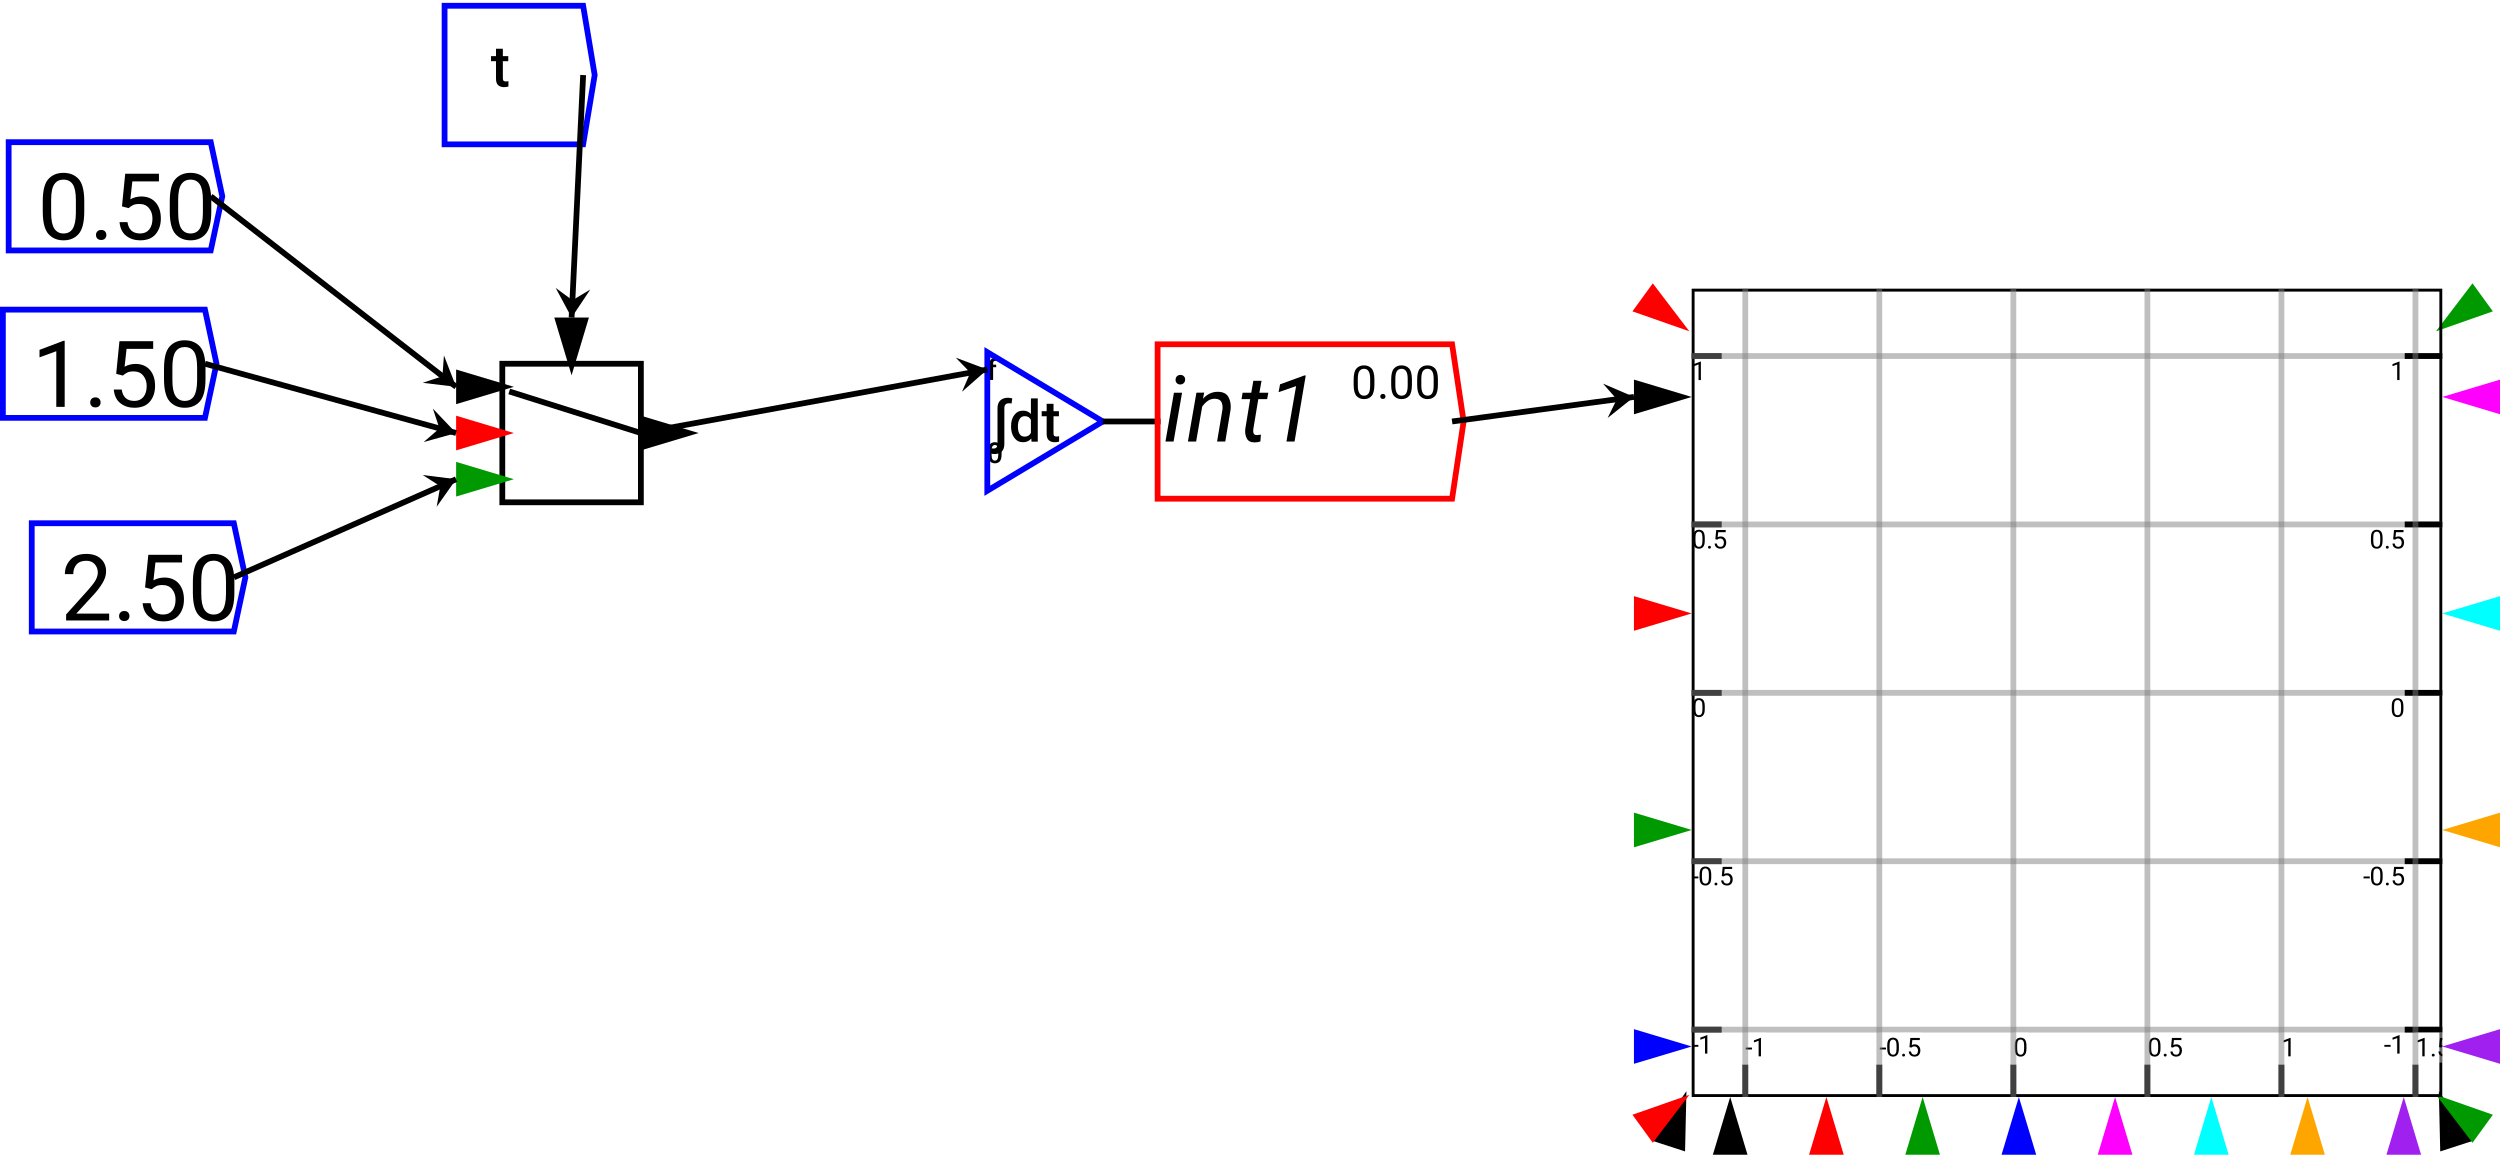
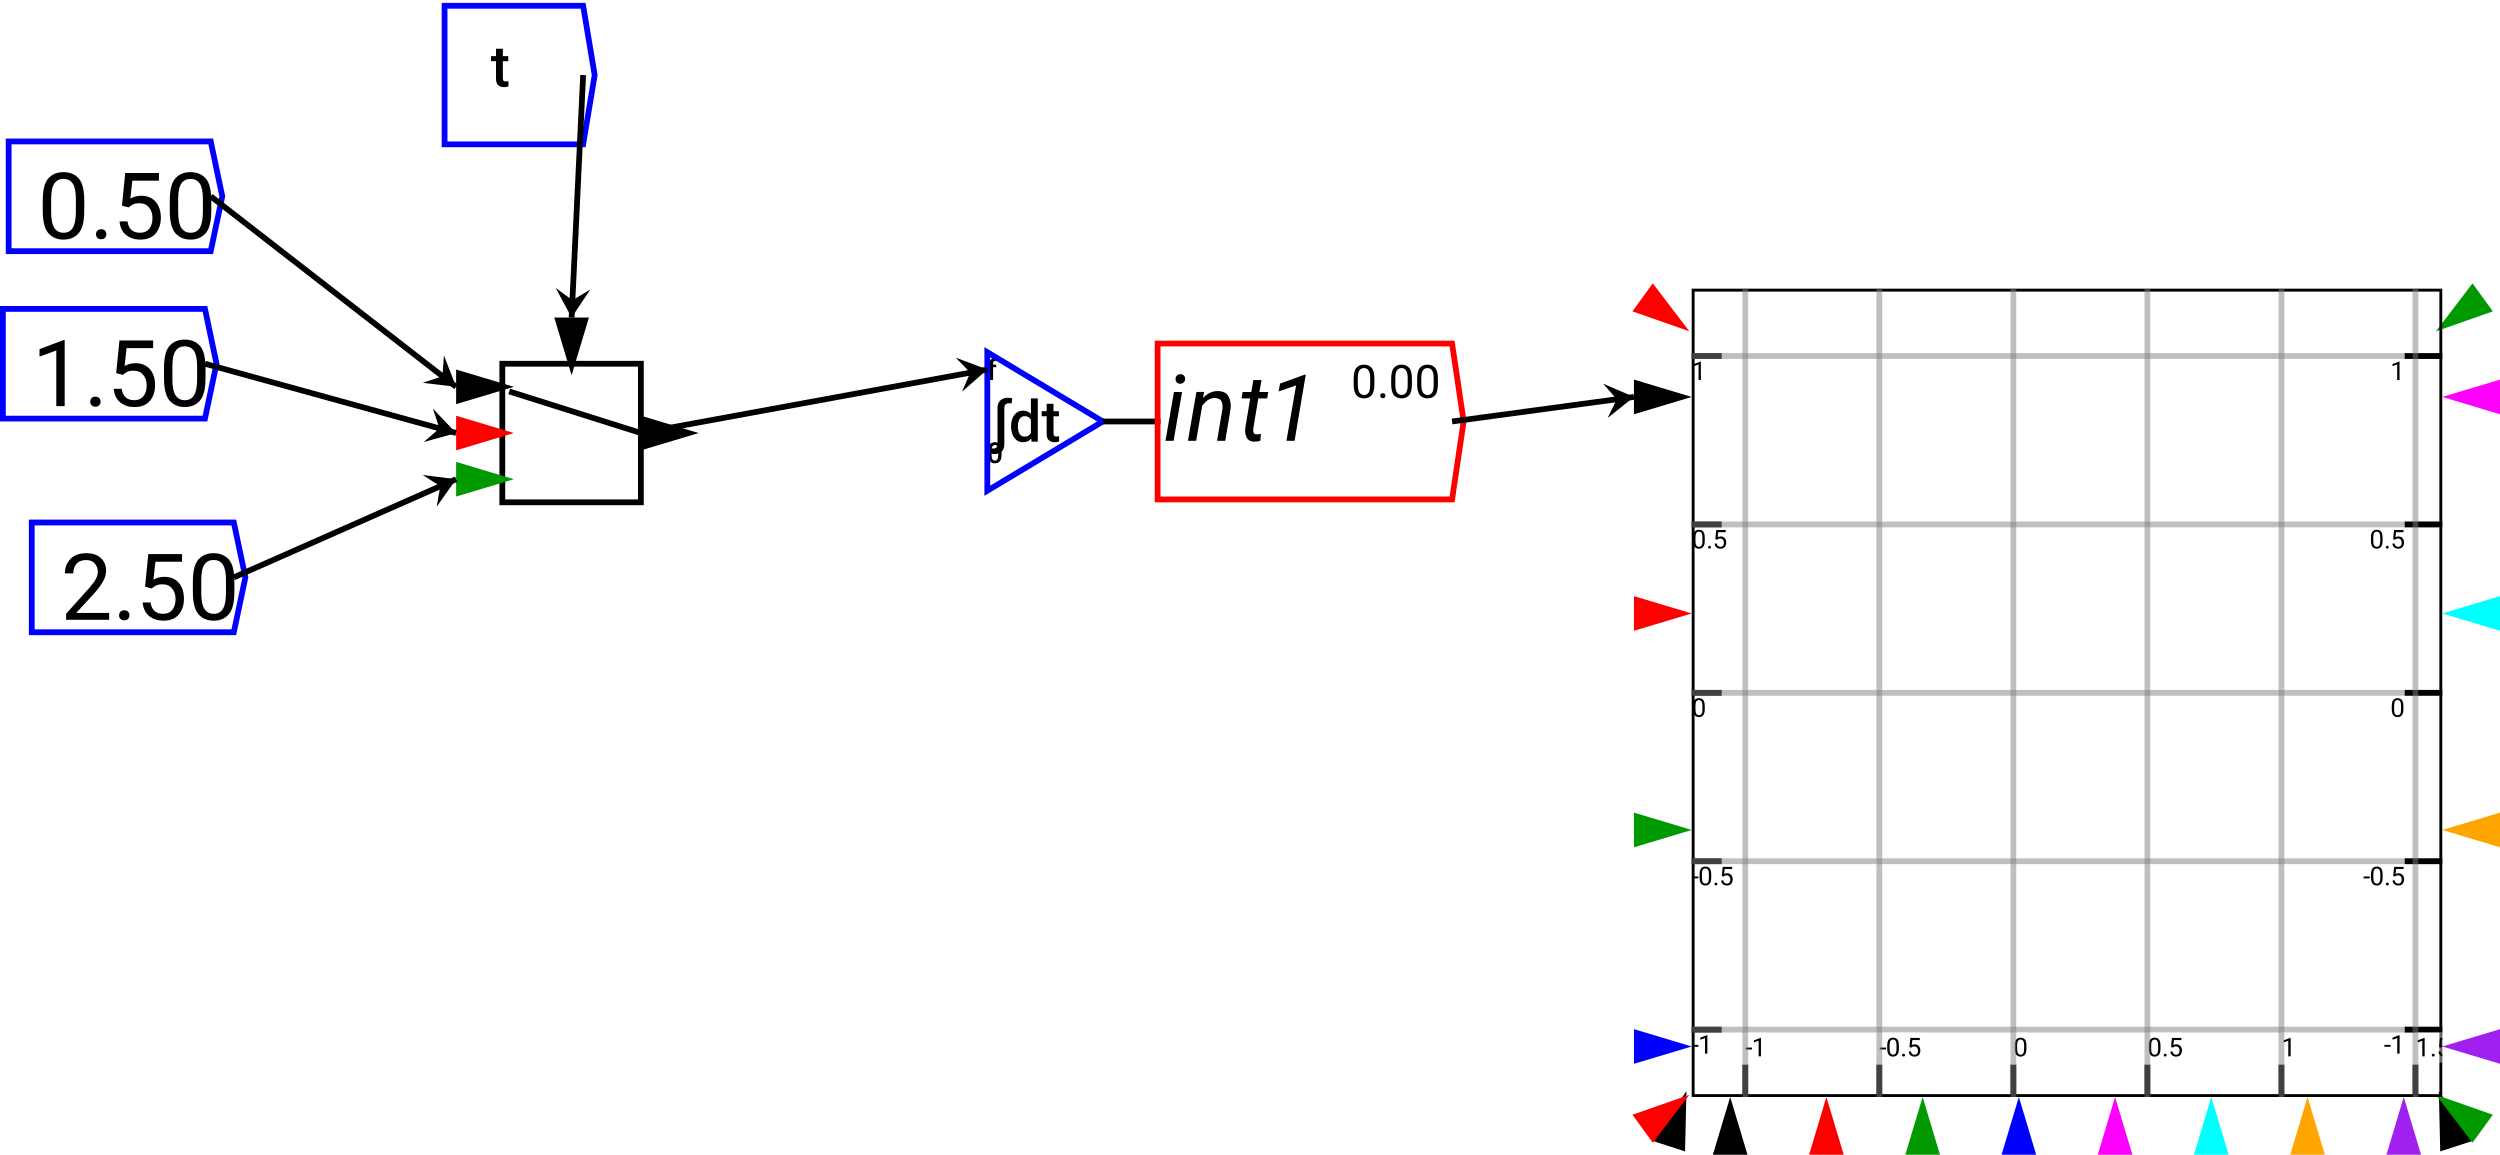
<svg xmlns="http://www.w3.org/2000/svg" xmlns:xlink="http://www.w3.org/1999/xlink" width="433" height="200" viewBox="0 0 433 200">
  <defs>
    <g>
      <g id="glyph-0-0">
        <path d="M 3.062 -0.016 C 2.832 0.055 2.57 0.094 2.281 0.094 C 1.883 0.094 1.555 -0.016 1.297 -0.234 C 1.035 -0.461 0.906 -0.848 0.906 -1.391 L 0.906 -4.406 L 0.047 -4.406 L 0.047 -5.281 L 0.906 -5.281 L 0.906 -6.562 L 2.094 -6.562 L 2.094 -5.281 L 3.031 -5.281 L 3.031 -4.406 L 2.094 -4.406 L 2.094 -1.453 C 2.094 -1.211 2.145 -1.055 2.25 -0.984 C 2.352 -0.922 2.484 -0.891 2.641 -0.891 C 2.785 -0.891 2.926 -0.906 3.062 -0.938 Z M 3.062 -0.016 " />
      </g>
      <g id="glyph-0-1">
        <path d="M 0.234 2.141 C 0.004 2.141 -0.203 2.109 -0.391 2.047 L -0.312 1.125 C -0.176 1.164 -0.039 1.188 0.094 1.188 C 0.539 1.188 0.766 0.922 0.766 0.391 L 0.766 -5.797 C 0.766 -6.379 0.926 -6.828 1.25 -7.141 C 1.57 -7.453 2.016 -7.609 2.578 -7.609 C 2.773 -7.609 3.023 -7.57 3.328 -7.5 L 3.203 -6.609 C 3.066 -6.641 2.914 -6.656 2.75 -6.656 C 2.219 -6.656 1.953 -6.367 1.953 -5.797 L 1.953 0.391 C 1.953 0.984 1.801 1.422 1.5 1.703 C 1.195 1.992 0.773 2.141 0.234 2.141 Z M 0.234 2.141 " />
      </g>
      <g id="glyph-0-2">
        <path d="M 3.938 0 L 3.891 -0.547 C 3.535 -0.117 3.062 0.094 2.469 0.094 C 1.832 0.094 1.328 -0.16 0.953 -0.672 C 0.578 -1.18 0.391 -1.816 0.391 -2.578 L 0.391 -2.688 C 0.391 -3.488 0.578 -4.133 0.953 -4.625 C 1.328 -5.125 1.832 -5.375 2.469 -5.375 C 3.031 -5.375 3.484 -5.18 3.828 -4.797 L 3.828 -7.5 L 5.016 -7.5 L 5.016 0 Z M 1.578 -2.578 C 1.578 -2.109 1.664 -1.707 1.844 -1.375 C 2.031 -1.039 2.336 -0.875 2.766 -0.875 C 3.254 -0.875 3.609 -1.094 3.828 -1.531 L 3.828 -3.781 C 3.609 -4.207 3.258 -4.422 2.781 -4.422 C 2.352 -4.422 2.047 -4.25 1.859 -3.906 C 1.672 -3.57 1.578 -3.164 1.578 -2.688 Z M 1.578 -2.578 " />
      </g>
      <g id="glyph-1-0">
        <path d="M 2.578 -1.5 C 2.578 -0.938 2.473 -0.535 2.266 -0.297 C 2.055 -0.066 1.773 0.047 1.422 0.047 C 1.078 0.047 0.797 -0.066 0.578 -0.297 C 0.367 -0.523 0.258 -0.91 0.25 -1.453 L 0.25 -2.078 C 0.25 -2.641 0.352 -3.035 0.562 -3.266 C 0.781 -3.492 1.066 -3.609 1.422 -3.609 C 1.766 -3.609 2.039 -3.492 2.25 -3.266 C 2.469 -3.035 2.578 -2.645 2.578 -2.094 Z M 2 -2.156 C 2 -2.52 1.945 -2.77 1.844 -2.906 C 1.738 -3.051 1.598 -3.125 1.422 -3.125 C 1.242 -3.125 1.102 -3.051 1 -2.906 C 0.906 -2.77 0.852 -2.531 0.844 -2.188 L 0.844 -1.406 C 0.844 -1.051 0.895 -0.797 1 -0.641 C 1.102 -0.492 1.242 -0.422 1.422 -0.422 C 1.609 -0.422 1.75 -0.492 1.844 -0.641 C 1.938 -0.785 1.988 -1.035 2 -1.391 Z M 2 -2.156 " />
      </g>
      <g id="glyph-1-1">
        <path d="M 1.641 -2.203 L 1.109 -2.203 L 1.109 0 L 0.516 0 L 0.516 -2.203 L 0.109 -2.203 L 0.109 -2.641 L 0.516 -2.641 L 0.516 -2.891 C 0.516 -3.18 0.598 -3.406 0.766 -3.562 C 0.93 -3.719 1.156 -3.797 1.438 -3.797 C 1.551 -3.797 1.664 -3.781 1.781 -3.75 L 1.766 -3.297 C 1.691 -3.305 1.613 -3.312 1.531 -3.312 C 1.25 -3.312 1.109 -3.176 1.109 -2.906 L 1.109 -2.641 L 1.641 -2.641 Z M 1.641 -2.203 " />
      </g>
      <g id="glyph-2-0">
        <path d="M 2.109 -10.672 C 2.109 -10.922 2.18 -11.125 2.328 -11.281 C 2.484 -11.445 2.68 -11.531 2.922 -11.531 C 3.172 -11.539 3.375 -11.469 3.531 -11.312 C 3.695 -11.156 3.773 -10.957 3.766 -10.719 C 3.766 -10.477 3.688 -10.281 3.531 -10.125 C 3.375 -9.969 3.176 -9.883 2.938 -9.875 C 2.695 -9.875 2.5 -9.945 2.344 -10.094 C 2.188 -10.238 2.109 -10.43 2.109 -10.672 Z M 3.234 -8.453 L 1.766 0 L 0.359 0 L 1.828 -8.453 Z M 3.234 -8.453 " />
      </g>
      <g id="glyph-2-1">
        <path d="M 4.953 -7.406 C 4.461 -7.414 4.031 -7.285 3.656 -7.016 C 3.289 -6.742 2.977 -6.422 2.719 -6.047 L 1.672 0 L 0.25 0 L 1.719 -8.453 L 3.062 -8.469 L 2.859 -7.406 C 3.598 -8.219 4.457 -8.617 5.438 -8.609 C 6.344 -8.598 6.957 -8.285 7.281 -7.672 C 7.602 -7.066 7.723 -6.359 7.641 -5.547 L 6.719 0 L 5.297 0 L 6.234 -5.562 C 6.285 -6.07 6.223 -6.5 6.047 -6.844 C 5.879 -7.195 5.516 -7.383 4.953 -7.406 Z M 4.953 -7.406 " />
      </g>
      <g id="glyph-2-2">
        <path d="M 3.797 0 C 3.516 0.102 3.172 0.156 2.766 0.156 C 2.109 0.145 1.664 -0.086 1.438 -0.547 C 1.207 -1.016 1.117 -1.535 1.172 -2.109 L 2.031 -7.344 L 0.531 -7.344 L 0.719 -8.453 L 2.219 -8.453 L 2.578 -10.516 L 4 -10.516 L 3.625 -8.453 L 5.172 -8.453 L 4.969 -7.344 L 3.438 -7.344 L 2.562 -2.078 C 2.531 -1.805 2.555 -1.578 2.641 -1.391 C 2.723 -1.203 2.914 -1.109 3.219 -1.109 C 3.289 -1.109 3.516 -1.133 3.891 -1.188 Z M 3.797 0 " />
      </g>
      <g id="glyph-2-3">
        <path d="M 6.656 -11.438 L 4.719 0 L 3.312 0 L 4.984 -9.594 L 1.953 -8.547 L 2.203 -9.906 L 6.406 -11.438 Z M 6.656 -11.438 " />
      </g>
      <g id="glyph-3-0">
</g>
      <g id="glyph-3-1">
        <path d="M 4.047 -2.438 C 4.047 -1.5 3.883 -0.844 3.562 -0.469 C 3.238 -0.102 2.801 0.078 2.25 0.078 C 1.719 0.078 1.285 -0.098 0.953 -0.453 C 0.629 -0.816 0.461 -1.445 0.453 -2.344 L 0.453 -3.297 C 0.453 -4.223 0.613 -4.863 0.938 -5.219 C 1.258 -5.582 1.691 -5.766 2.234 -5.766 C 2.785 -5.766 3.223 -5.586 3.547 -5.234 C 3.867 -4.891 4.035 -4.273 4.047 -3.391 Z M 3.312 -3.422 C 3.312 -4.055 3.219 -4.504 3.031 -4.766 C 2.852 -5.035 2.594 -5.172 2.25 -5.172 C 1.906 -5.172 1.641 -5.039 1.453 -4.781 C 1.273 -4.531 1.18 -4.094 1.172 -3.469 L 1.172 -2.312 C 1.172 -1.676 1.266 -1.219 1.453 -0.938 C 1.641 -0.656 1.906 -0.516 2.25 -0.516 C 2.602 -0.516 2.867 -0.648 3.047 -0.922 C 3.223 -1.203 3.312 -1.656 3.312 -2.281 Z M 3.312 -3.422 " />
      </g>
      <g id="glyph-3-2">
        <path d="M 0.562 -0.391 C 0.562 -0.504 0.598 -0.602 0.672 -0.688 C 0.754 -0.781 0.867 -0.828 1.016 -0.828 C 1.16 -0.828 1.27 -0.781 1.344 -0.688 C 1.426 -0.602 1.469 -0.504 1.469 -0.391 C 1.469 -0.266 1.426 -0.16 1.344 -0.078 C 1.27 0.004 1.16 0.047 1.016 0.047 C 0.867 0.047 0.754 0.004 0.672 -0.078 C 0.598 -0.16 0.562 -0.266 0.562 -0.391 Z M 0.562 -0.391 " />
      </g>
      <g id="glyph-4-0">
</g>
      <g id="glyph-4-1">
        <path d="M 8.094 -4.859 C 8.094 -2.992 7.77 -1.691 7.125 -0.953 C 6.477 -0.211 5.602 0.156 4.5 0.156 C 3.426 0.156 2.562 -0.203 1.906 -0.922 C 1.258 -1.641 0.926 -2.895 0.906 -4.688 L 0.906 -6.594 C 0.906 -8.457 1.227 -9.742 1.875 -10.453 C 2.531 -11.172 3.398 -11.531 4.484 -11.531 C 5.578 -11.531 6.445 -11.18 7.094 -10.484 C 7.738 -9.797 8.07 -8.562 8.094 -6.781 Z M 6.641 -6.844 C 6.641 -8.125 6.457 -9.031 6.094 -9.562 C 5.727 -10.094 5.191 -10.359 4.484 -10.359 C 3.805 -10.359 3.285 -10.098 2.922 -9.578 C 2.555 -9.066 2.367 -8.191 2.359 -6.953 L 2.359 -4.625 C 2.359 -3.352 2.539 -2.438 2.906 -1.875 C 3.281 -1.312 3.812 -1.031 4.5 -1.031 C 5.207 -1.031 5.738 -1.305 6.094 -1.859 C 6.445 -2.422 6.629 -3.32 6.641 -4.562 Z M 6.641 -6.844 " />
      </g>
      <g id="glyph-4-2">
        <path d="M 1.125 -0.766 C 1.125 -1.016 1.203 -1.223 1.359 -1.391 C 1.516 -1.555 1.738 -1.641 2.031 -1.641 C 2.32 -1.641 2.539 -1.555 2.688 -1.391 C 2.844 -1.223 2.922 -1.016 2.922 -0.766 C 2.922 -0.523 2.844 -0.32 2.688 -0.156 C 2.539 0.008 2.32 0.094 2.031 0.094 C 1.738 0.094 1.516 0.008 1.359 -0.156 C 1.203 -0.32 1.125 -0.523 1.125 -0.766 Z M 1.125 -0.766 " />
      </g>
      <g id="glyph-4-3">
        <path d="M 2.781 -5.422 L 1.625 -5.719 L 2.188 -11.375 L 8.031 -11.375 L 8.031 -10.047 L 3.422 -10.047 L 3.078 -6.953 C 3.648 -7.273 4.281 -7.438 4.969 -7.438 C 6.02 -7.438 6.848 -7.094 7.453 -6.406 C 8.055 -5.719 8.359 -4.789 8.359 -3.625 C 8.359 -2.539 8.062 -1.641 7.469 -0.922 C 6.875 -0.203 5.973 0.156 4.766 0.156 C 3.836 0.156 3.035 -0.102 2.359 -0.625 C 1.691 -1.145 1.305 -1.938 1.203 -3 L 2.578 -3 C 2.766 -1.688 3.492 -1.031 4.766 -1.031 C 5.441 -1.031 5.969 -1.258 6.344 -1.719 C 6.719 -2.188 6.906 -2.816 6.906 -3.609 C 6.906 -4.328 6.707 -4.926 6.312 -5.406 C 5.926 -5.895 5.367 -6.141 4.641 -6.141 C 4.148 -6.141 3.781 -6.07 3.531 -5.938 C 3.281 -5.812 3.031 -5.641 2.781 -5.422 Z M 2.781 -5.422 " />
      </g>
      <g id="glyph-4-4">
        <path d="M 5.703 -11.438 L 5.703 0 L 4.25 0 L 4.25 -9.641 L 1.344 -8.578 L 1.344 -9.875 L 5.469 -11.438 Z M 5.703 -11.438 " />
      </g>
      <g id="glyph-4-5">
        <path d="M 8.406 -1.188 L 8.406 0 L 0.953 0 L 0.953 -1.047 L 4.812 -5.344 C 5.445 -6.062 5.875 -6.629 6.094 -7.047 C 6.32 -7.473 6.438 -7.898 6.438 -8.328 C 6.438 -8.879 6.258 -9.352 5.906 -9.75 C 5.562 -10.145 5.078 -10.344 4.453 -10.344 C 3.691 -10.344 3.125 -10.125 2.75 -9.688 C 2.375 -9.258 2.188 -8.707 2.188 -8.031 L 0.734 -8.031 C 0.734 -8.988 1.047 -9.812 1.672 -10.5 C 2.305 -11.188 3.234 -11.531 4.453 -11.531 C 5.523 -11.531 6.363 -11.25 6.969 -10.688 C 7.57 -10.133 7.875 -9.406 7.875 -8.5 C 7.875 -7.832 7.664 -7.16 7.25 -6.484 C 6.844 -5.805 6.344 -5.145 5.75 -4.5 L 2.703 -1.188 Z M 8.406 -1.188 " />
      </g>
      <g id="glyph-5-0">
        <path d="M 1.156 -1.516 L 1.156 -1.188 L 0.078 -1.188 L 0.078 -1.516 Z M 1.156 -1.516 " />
      </g>
      <g id="glyph-5-1">
        <path d="M 1.594 -3.203 L 1.594 0 L 1.188 0 L 1.188 -2.703 L 0.375 -2.406 L 0.375 -2.766 L 1.531 -3.203 Z M 1.594 -3.203 " />
      </g>
      <g id="glyph-5-2">
        <path d="M 2.266 -1.359 C 2.266 -0.836 2.172 -0.473 1.984 -0.266 C 1.805 -0.055 1.566 0.047 1.266 0.047 C 0.961 0.047 0.719 -0.051 0.531 -0.25 C 0.352 -0.457 0.258 -0.812 0.25 -1.312 L 0.25 -1.844 C 0.25 -2.363 0.336 -2.723 0.516 -2.922 C 0.703 -3.129 0.945 -3.234 1.25 -3.234 C 1.562 -3.234 1.805 -3.133 1.984 -2.938 C 2.16 -2.738 2.254 -2.391 2.266 -1.891 Z M 1.859 -1.922 C 1.859 -2.273 1.805 -2.523 1.703 -2.672 C 1.598 -2.828 1.445 -2.906 1.25 -2.906 C 1.062 -2.906 0.914 -2.832 0.812 -2.688 C 0.707 -2.539 0.656 -2.297 0.656 -1.953 L 0.656 -1.297 C 0.656 -0.941 0.707 -0.68 0.812 -0.516 C 0.914 -0.359 1.066 -0.281 1.266 -0.281 C 1.461 -0.281 1.609 -0.359 1.703 -0.516 C 1.805 -0.672 1.859 -0.926 1.859 -1.281 Z M 1.859 -1.922 " />
      </g>
      <g id="glyph-5-3">
        <path d="M 0.312 -0.219 C 0.312 -0.281 0.332 -0.332 0.375 -0.375 C 0.414 -0.426 0.477 -0.453 0.562 -0.453 C 0.645 -0.453 0.707 -0.426 0.75 -0.375 C 0.789 -0.332 0.812 -0.281 0.812 -0.219 C 0.812 -0.145 0.789 -0.082 0.75 -0.031 C 0.707 0.008 0.645 0.031 0.562 0.031 C 0.477 0.031 0.414 0.008 0.375 -0.031 C 0.332 -0.082 0.312 -0.145 0.312 -0.219 Z M 0.312 -0.219 " />
      </g>
      <g id="glyph-5-4">
        <path d="M 0.781 -1.516 L 0.453 -1.594 L 0.609 -3.188 L 2.25 -3.188 L 2.25 -2.812 L 0.953 -2.812 L 0.859 -1.953 C 1.016 -2.035 1.191 -2.078 1.391 -2.078 C 1.68 -2.078 1.91 -1.977 2.078 -1.781 C 2.254 -1.594 2.344 -1.336 2.344 -1.016 C 2.344 -0.711 2.258 -0.457 2.094 -0.25 C 1.926 -0.051 1.672 0.047 1.328 0.047 C 1.078 0.047 0.852 -0.023 0.656 -0.172 C 0.469 -0.316 0.363 -0.539 0.344 -0.844 L 0.719 -0.844 C 0.77 -0.469 0.973 -0.281 1.328 -0.281 C 1.523 -0.281 1.676 -0.344 1.781 -0.469 C 1.883 -0.602 1.938 -0.785 1.938 -1.016 C 1.938 -1.211 1.879 -1.379 1.766 -1.516 C 1.66 -1.648 1.504 -1.719 1.297 -1.719 C 1.16 -1.719 1.055 -1.695 0.984 -1.656 C 0.922 -1.625 0.852 -1.578 0.781 -1.516 Z M 0.781 -1.516 " />
      </g>
    </g>
    <clipPath id="clip-0">
      <path clip-rule="nonzero" d="M 293 50 L 423 50 L 423 190 L 293 190 Z M 293 50 " />
    </clipPath>
    <clipPath id="clip-1">
      <path clip-rule="nonzero" d="M 293 177 L 299 177 L 299 179 L 293 179 Z M 293 177 " />
    </clipPath>
    <clipPath id="clip-2">
      <path clip-rule="nonzero" d="M 293 177 L 423 177 L 423 179 L 293 179 Z M 293 177 " />
    </clipPath>
    <clipPath id="clip-3">
      <path clip-rule="nonzero" d="M 293 148 L 299 148 L 299 150 L 293 150 Z M 293 148 " />
    </clipPath>
    <clipPath id="clip-4">
      <path clip-rule="nonzero" d="M 293 148 L 423 148 L 423 150 L 293 150 Z M 293 148 " />
    </clipPath>
    <clipPath id="clip-5">
      <path clip-rule="nonzero" d="M 293 119 L 299 119 L 299 121 L 293 121 Z M 293 119 " />
    </clipPath>
    <clipPath id="clip-6">
      <path clip-rule="nonzero" d="M 293 119 L 423 119 L 423 121 L 293 121 Z M 293 119 " />
    </clipPath>
    <clipPath id="clip-7">
      <path clip-rule="nonzero" d="M 293 90 L 299 90 L 299 92 L 293 92 Z M 293 90 " />
    </clipPath>
    <clipPath id="clip-8">
      <path clip-rule="nonzero" d="M 293 90 L 423 90 L 423 92 L 293 92 Z M 293 90 " />
    </clipPath>
    <clipPath id="clip-9">
      <path clip-rule="nonzero" d="M 293 61 L 299 61 L 299 63 L 293 63 Z M 293 61 " />
    </clipPath>
    <clipPath id="clip-10">
      <path clip-rule="nonzero" d="M 293 61 L 423 61 L 423 63 L 293 63 Z M 293 61 " />
    </clipPath>
    <clipPath id="clip-11">
      <path clip-rule="nonzero" d="M 416 177 L 423 177 L 423 179 L 416 179 Z M 416 177 " />
    </clipPath>
    <clipPath id="clip-12">
      <path clip-rule="nonzero" d="M 416 148 L 423 148 L 423 150 L 416 150 Z M 416 148 " />
    </clipPath>
    <clipPath id="clip-13">
      <path clip-rule="nonzero" d="M 416 119 L 423 119 L 423 121 L 416 121 Z M 416 119 " />
    </clipPath>
    <clipPath id="clip-14">
      <path clip-rule="nonzero" d="M 416 90 L 423 90 L 423 92 L 416 92 Z M 416 90 " />
    </clipPath>
    <clipPath id="clip-15">
      <path clip-rule="nonzero" d="M 416 61 L 423 61 L 423 63 L 416 63 Z M 416 61 " />
    </clipPath>
    <clipPath id="clip-16">
      <path clip-rule="nonzero" d="M 301 183 L 303 183 L 303 190 L 301 190 Z M 301 183 " />
    </clipPath>
    <clipPath id="clip-17">
      <path clip-rule="nonzero" d="M 301 50 L 303 50 L 303 190 L 301 190 Z M 301 50 " />
    </clipPath>
    <clipPath id="clip-18">
      <path clip-rule="nonzero" d="M 325 183 L 326 183 L 326 190 L 325 190 Z M 325 183 " />
    </clipPath>
    <clipPath id="clip-19">
      <path clip-rule="nonzero" d="M 325 50 L 326 50 L 326 190 L 325 190 Z M 325 50 " />
    </clipPath>
    <clipPath id="clip-20">
      <path clip-rule="nonzero" d="M 348 183 L 350 183 L 350 190 L 348 190 Z M 348 183 " />
    </clipPath>
    <clipPath id="clip-21">
      <path clip-rule="nonzero" d="M 348 50 L 350 50 L 350 190 L 348 190 Z M 348 50 " />
    </clipPath>
    <clipPath id="clip-22">
      <path clip-rule="nonzero" d="M 371 183 L 373 183 L 373 190 L 371 190 Z M 371 183 " />
    </clipPath>
    <clipPath id="clip-23">
      <path clip-rule="nonzero" d="M 371 50 L 373 50 L 373 190 L 371 190 Z M 371 50 " />
    </clipPath>
    <clipPath id="clip-24">
      <path clip-rule="nonzero" d="M 394 183 L 396 183 L 396 190 L 394 190 Z M 394 183 " />
    </clipPath>
    <clipPath id="clip-25">
      <path clip-rule="nonzero" d="M 394 50 L 396 50 L 396 190 L 394 190 Z M 394 50 " />
    </clipPath>
    <clipPath id="clip-26">
      <path clip-rule="nonzero" d="M 417 183 L 419 183 L 419 190 L 417 190 Z M 417 183 " />
    </clipPath>
    <clipPath id="clip-27">
      <path clip-rule="nonzero" d="M 418 178 L 423 178 L 423 185 L 418 185 Z M 418 178 " />
    </clipPath>
    <clipPath id="clip-28">
      <path clip-rule="nonzero" d="M 418 179 L 423 179 L 423 183 L 418 183 Z M 418 179 " />
    </clipPath>
    <clipPath id="clip-29">
      <path clip-rule="nonzero" d="M 417 50 L 419 50 L 419 190 L 417 190 Z M 417 50 " />
    </clipPath>
  </defs>
  <g fill="rgb(0%, 0%, 0%)" fill-opacity="1">
    <use xlink:href="#glyph-0-0" x="85" y="15" />
  </g>
  <path fill="none" stroke-width="1" stroke-linecap="butt" stroke-linejoin="miter" stroke="rgb(0%, 0%, 100%)" stroke-opacity="1" stroke-miterlimit="10" d="M -12 -12 L -12 12 L 12 12 L 14 0 L 12 -12 Z M -12 -12 " transform="matrix(1, 0, 0, 1, 89, 13)" />
  <g fill="rgb(0%, 0%, 0%)" fill-opacity="1">
    <use xlink:href="#glyph-0-1" x="172" y="76.5" />
    <use xlink:href="#glyph-0-2" x="174.725" y="76.5" />
    <use xlink:href="#glyph-0-0" x="180.374" y="76.5" />
  </g>
  <g fill="rgb(0%, 0%, 0%)" fill-opacity="1">
    <use xlink:href="#glyph-1-0" x="170.898" y="80.199" />
  </g>
  <g fill="rgb(0%, 0%, 0%)" fill-opacity="1">
    <use xlink:href="#glyph-1-1" x="170.898" y="65.801" />
  </g>
  <path fill="none" stroke-width="1" stroke-linecap="butt" stroke-linejoin="miter" stroke="rgb(0%, 0%, 100%)" stroke-opacity="1" stroke-miterlimit="10" d="M -8 12 L -8 -12 L 12 0 Z M -8 12 " transform="matrix(1, 0, 0, 1, 179, 73)" />
  <path fill="none" stroke-width="1" stroke-linecap="butt" stroke-linejoin="miter" stroke="rgb(0%, 0%, 0%)" stroke-opacity="1" stroke-miterlimit="10" d="M 12 0 L 22 0 " transform="matrix(1, 0, 0, 1, 179, 73)" />
  <g fill="rgb(0%, 0%, 0%)" fill-opacity="1">
-     <use xlink:href="#glyph-2-0" x="201.5" y="76.469" />
-     <use xlink:href="#glyph-2-1" x="205.5" y="76.469" />
-     <use xlink:href="#glyph-2-2" x="214.5" y="76.469" />
-     <use xlink:href="#glyph-2-3" x="219.5" y="76.469" />
-   </g>
-   <g fill="rgb(0%, 0%, 0%)" fill-opacity="1">
-     <use xlink:href="#glyph-3-0" x="232" y="69.047" />
-     <use xlink:href="#glyph-3-1" x="234" y="69.047" />
-     <use xlink:href="#glyph-3-2" x="238.5" y="69.047" />
-     <use xlink:href="#glyph-3-1" x="240.5" y="69.047" />
-     <use xlink:href="#glyph-3-1" x="245" y="69.047" />
-   </g>
-   <path fill="none" stroke-width="1" stroke-linecap="butt" stroke-linejoin="miter" stroke="rgb(100%, 0%, 0%)" stroke-opacity="1" stroke-miterlimit="10" d="M -25.5 -13.375 L -25.5 13.375 L 25.5 13.375 L 27.5 0 L 25.5 -13.375 Z M -25.5 -13.375 " transform="matrix(1, 0, 0, 1, 226, 73)" />
-   <g fill="rgb(0%, 0%, 0%)" fill-opacity="1">
-     <use xlink:href="#glyph-4-0" x="2.5" y="41.469" />
-     <use xlink:href="#glyph-4-1" x="6.5" y="41.469" />
-     <use xlink:href="#glyph-4-2" x="15.5" y="41.469" />
-     <use xlink:href="#glyph-4-3" x="19.5" y="41.469" />
-     <use xlink:href="#glyph-4-1" x="28.5" y="41.469" />
-   </g>
-   <path fill="none" stroke-width="1" stroke-linecap="butt" stroke-linejoin="miter" stroke="rgb(0%, 0%, 100%)" stroke-opacity="1" stroke-miterlimit="10" d="M -17.5 -9.375 L -17.5 9.375 L 17.5 9.375 L 19.5 0 L 17.5 -9.375 Z M -17.5 -9.375 " transform="matrix(1, 0, 0, 1, 19, 34)" />
-   <g fill="rgb(0%, 0%, 0%)" fill-opacity="1">
-     <use xlink:href="#glyph-4-0" x="1.5" y="70.469" />
-     <use xlink:href="#glyph-4-4" x="5.5" y="70.469" />
-     <use xlink:href="#glyph-4-2" x="14.5" y="70.469" />
-     <use xlink:href="#glyph-4-3" x="18.5" y="70.469" />
-     <use xlink:href="#glyph-4-1" x="27.5" y="70.469" />
-   </g>
-   <path fill="none" stroke-width="1" stroke-linecap="butt" stroke-linejoin="miter" stroke="rgb(0%, 0%, 100%)" stroke-opacity="1" stroke-miterlimit="10" d="M -17.5 -9.375 L -17.5 9.375 L 17.5 9.375 L 19.5 0 L 17.5 -9.375 Z M -17.5 -9.375 " transform="matrix(1, 0, 0, 1, 18, 63)" />
-   <g fill="rgb(0%, 0%, 0%)" fill-opacity="1">
-     <use xlink:href="#glyph-4-0" x="6.5" y="107.469" />
-     <use xlink:href="#glyph-4-5" x="10.5" y="107.469" />
-     <use xlink:href="#glyph-4-2" x="19.5" y="107.469" />
-     <use xlink:href="#glyph-4-3" x="23.5" y="107.469" />
-     <use xlink:href="#glyph-4-1" x="32.5" y="107.469" />
-   </g>
-   <path fill="none" stroke-width="1" stroke-linecap="butt" stroke-linejoin="miter" stroke="rgb(0%, 0%, 100%)" stroke-opacity="1" stroke-miterlimit="10" d="M -17.5 -9.375 L -17.5 9.375 L 17.5 9.375 L 19.5 0 L 17.5 -9.375 Z M -17.5 -9.375 " transform="matrix(1, 0, 0, 1, 23, 100)" />
+     <use xlink:href="#glyph-2-0" x="201.5" y="76.344" />
+     <use xlink:href="#glyph-2-1" x="205.5" y="76.344" />
+     <use xlink:href="#glyph-2-2" x="214.5" y="76.344" />
+     <use xlink:href="#glyph-2-3" x="219.5" y="76.344" />
+   </g>
+   <g fill="rgb(0%, 0%, 0%)" fill-opacity="1">
+     <use xlink:href="#glyph-3-0" x="232" y="68.922" />
+     <use xlink:href="#glyph-3-1" x="234" y="68.922" />
+     <use xlink:href="#glyph-3-2" x="238.5" y="68.922" />
+     <use xlink:href="#glyph-3-1" x="240.5" y="68.922" />
+     <use xlink:href="#glyph-3-1" x="245" y="68.922" />
+   </g>
+   <path fill="none" stroke-width="1" stroke-linecap="butt" stroke-linejoin="miter" stroke="rgb(100%, 0%, 0%)" stroke-opacity="1" stroke-miterlimit="10" d="M -25.5 -13.5 L -25.5 13.5 L 25.5 13.5 L 27.5 0 L 25.5 -13.5 Z M -25.5 -13.5 " transform="matrix(1, 0, 0, 1, 226, 73)" />
+   <g fill="rgb(0%, 0%, 0%)" fill-opacity="1">
+     <use xlink:href="#glyph-4-0" x="2.5" y="41.344" />
+     <use xlink:href="#glyph-4-1" x="6.5" y="41.344" />
+     <use xlink:href="#glyph-4-2" x="15.5" y="41.344" />
+     <use xlink:href="#glyph-4-3" x="19.5" y="41.344" />
+     <use xlink:href="#glyph-4-1" x="28.5" y="41.344" />
+   </g>
+   <path fill="none" stroke-width="1" stroke-linecap="butt" stroke-linejoin="miter" stroke="rgb(0%, 0%, 100%)" stroke-opacity="1" stroke-miterlimit="10" d="M -17.5 -9.5 L -17.5 9.5 L 17.5 9.5 L 19.5 0 L 17.5 -9.5 Z M -17.5 -9.5 " transform="matrix(1, 0, 0, 1, 19, 34)" />
+   <g fill="rgb(0%, 0%, 0%)" fill-opacity="1">
+     <use xlink:href="#glyph-4-0" x="1.5" y="70.344" />
+     <use xlink:href="#glyph-4-4" x="5.5" y="70.344" />
+     <use xlink:href="#glyph-4-2" x="14.5" y="70.344" />
+     <use xlink:href="#glyph-4-3" x="18.5" y="70.344" />
+     <use xlink:href="#glyph-4-1" x="27.5" y="70.344" />
+   </g>
+   <path fill="none" stroke-width="1" stroke-linecap="butt" stroke-linejoin="miter" stroke="rgb(0%, 0%, 100%)" stroke-opacity="1" stroke-miterlimit="10" d="M -17.5 -9.5 L -17.5 9.5 L 17.5 9.5 L 19.5 0 L 17.5 -9.5 Z M -17.5 -9.5 " transform="matrix(1, 0, 0, 1, 18, 63)" />
+   <g fill="rgb(0%, 0%, 0%)" fill-opacity="1">
+     <use xlink:href="#glyph-4-0" x="6.5" y="107.344" />
+     <use xlink:href="#glyph-4-5" x="10.5" y="107.344" />
+     <use xlink:href="#glyph-4-2" x="19.5" y="107.344" />
+     <use xlink:href="#glyph-4-3" x="23.5" y="107.344" />
+     <use xlink:href="#glyph-4-1" x="32.5" y="107.344" />
+   </g>
+   <path fill="none" stroke-width="1" stroke-linecap="butt" stroke-linejoin="miter" stroke="rgb(0%, 0%, 100%)" stroke-opacity="1" stroke-miterlimit="10" d="M -17.5 -9.5 L -17.5 9.5 L 17.5 9.5 L 19.5 0 L 17.5 -9.5 Z M -17.5 -9.5 " transform="matrix(1, 0, 0, 1, 23, 100)" />
  <path fill-rule="nonzero" fill="rgb(0%, 0%, 0%)" fill-opacity="1" d="M 292.09 188.988 L 286.148 197.574 L 291.852 199.426 " />
  <path fill-rule="nonzero" fill="rgb(0%, 0%, 0%)" fill-opacity="1" d="M 422.41 188.988 L 422.648 199.426 L 428.352 197.574 " />
  <path fill-rule="nonzero" fill="rgb(100%, 0%, 0%)" fill-opacity="1" d="M 292.59 189.621 L 282.738 193.074 L 286.262 197.926 " />
  <path fill-rule="nonzero" fill="rgb(100%, 0%, 0%)" fill-opacity="1" d="M 292.59 57.379 L 286.262 49.074 L 282.738 53.926 " />
  <path fill-rule="nonzero" fill="rgb(0%, 60%, 0%)" fill-opacity="1" d="M 421.91 189.621 L 428.238 197.926 L 431.762 193.074 " />
  <path fill-rule="nonzero" fill="rgb(0%, 60%, 0%)" fill-opacity="1" d="M 421.91 57.379 L 431.762 53.926 L 428.238 49.074 " />
  <path fill-rule="nonzero" fill="rgb(0%, 0%, 0%)" fill-opacity="1" d="M 293 68.75 L 283 65.75 L 283 71.75 " />
  <path fill-rule="nonzero" fill="rgb(100%, 0%, 0%)" fill-opacity="1" d="M 293 106.25 L 283 103.25 L 283 109.25 " />
  <path fill-rule="nonzero" fill="rgb(0%, 60%, 0%)" fill-opacity="1" d="M 293 143.75 L 283 140.75 L 283 146.75 " />
  <path fill-rule="nonzero" fill="rgb(0%, 0%, 100%)" fill-opacity="1" d="M 293 181.25 L 283 178.25 L 283 184.25 " />
  <path fill-rule="nonzero" fill="rgb(100%, 0%, 100%)" fill-opacity="1" d="M 423 68.75 L 433 71.75 L 433 65.75 " />
  <path fill-rule="nonzero" fill="rgb(0%, 100%, 100%)" fill-opacity="1" d="M 423 106.25 L 433 109.25 L 433 103.25 " />
  <path fill-rule="nonzero" fill="rgb(100%, 64.7%, 0%)" fill-opacity="1" d="M 423 143.75 L 433 146.75 L 433 140.75 " />
  <path fill-rule="nonzero" fill="rgb(62.7%, 12.5%, 94.1%)" fill-opacity="1" d="M 423 181.25 L 433 184.25 L 433 178.25 " />
  <path fill-rule="nonzero" fill="rgb(0%, 0%, 0%)" fill-opacity="1" d="M 299.668 190 L 296.668 200 L 302.668 200 " />
  <path fill-rule="nonzero" fill="rgb(100%, 0%, 0%)" fill-opacity="1" d="M 316.332 190 L 313.332 200 L 319.332 200 " />
  <path fill-rule="nonzero" fill="rgb(0%, 60%, 0%)" fill-opacity="1" d="M 333 190 L 330 200 L 336 200 " />
  <path fill-rule="nonzero" fill="rgb(0%, 0%, 100%)" fill-opacity="1" d="M 349.668 190 L 346.668 200 L 352.668 200 " />
  <path fill-rule="nonzero" fill="rgb(100%, 0%, 100%)" fill-opacity="1" d="M 366.332 190 L 363.332 200 L 369.332 200 " />
  <path fill-rule="nonzero" fill="rgb(0%, 100%, 100%)" fill-opacity="1" d="M 383 190 L 380 200 L 386 200 " />
  <path fill-rule="nonzero" fill="rgb(100%, 64.7%, 0%)" fill-opacity="1" d="M 399.668 190 L 396.668 200 L 402.668 200 " />
  <path fill-rule="nonzero" fill="rgb(62.7%, 12.5%, 94.1%)" fill-opacity="1" d="M 416.332 190 L 413.332 200 L 419.332 200 " />
  <g clip-path="url(#clip-0)">
    <path fill="none" stroke-width="1" stroke-linecap="butt" stroke-linejoin="miter" stroke="rgb(0%, 0%, 0%)" stroke-opacity="1" stroke-miterlimit="10" d="M 275 177 L 405 177 L 405 37 L 275 37 Z M 275 177 " transform="matrix(1, 0, 0, 1, 18, 13)" />
  </g>
  <g clip-path="url(#clip-1)">
    <path fill="none" stroke-width="1" stroke-linecap="butt" stroke-linejoin="miter" stroke="rgb(0%, 0%, 0%)" stroke-opacity="1" stroke-miterlimit="10" d="M 275 165.332 L 280.199 165.332 " transform="matrix(1, 0, 0, 1, 18, 13)" />
  </g>
  <g fill="rgb(0%, 0%, 0%)" fill-opacity="1">
    <use xlink:href="#glyph-5-0" x="293" y="182.489" />
    <use xlink:href="#glyph-5-1" x="294.12" y="182.489" />
  </g>
  <g clip-path="url(#clip-2)">
    <path fill="none" stroke-width="1" stroke-linecap="butt" stroke-linejoin="miter" stroke="rgb(50%, 50%, 50%)" stroke-opacity="0.5" stroke-miterlimit="10" d="M 275 165.332 L 405 165.332 " transform="matrix(1, 0, 0, 1, 18, 13)" />
  </g>
  <g clip-path="url(#clip-3)">
    <path fill="none" stroke-width="1" stroke-linecap="butt" stroke-linejoin="miter" stroke="rgb(0%, 0%, 0%)" stroke-opacity="1" stroke-miterlimit="10" d="M 275 136.168 L 280.199 136.168 " transform="matrix(1, 0, 0, 1, 18, 13)" />
  </g>
  <g fill="rgb(0%, 0%, 0%)" fill-opacity="1">
    <use xlink:href="#glyph-5-0" x="293" y="153.324" />
    <use xlink:href="#glyph-5-2" x="294.12" y="153.324" />
    <use xlink:href="#glyph-5-3" x="296.64" y="153.324" />
    <use xlink:href="#glyph-5-4" x="297.76" y="153.324" />
  </g>
  <g clip-path="url(#clip-4)">
    <path fill="none" stroke-width="1" stroke-linecap="butt" stroke-linejoin="miter" stroke="rgb(50%, 50%, 50%)" stroke-opacity="0.5" stroke-miterlimit="10" d="M 275 136.168 L 405 136.168 " transform="matrix(1, 0, 0, 1, 18, 13)" />
  </g>
  <g clip-path="url(#clip-5)">
    <path fill="none" stroke-width="1" stroke-linecap="butt" stroke-linejoin="miter" stroke="rgb(0%, 0%, 0%)" stroke-opacity="1" stroke-miterlimit="10" d="M 275 107 L 280.199 107 " transform="matrix(1, 0, 0, 1, 18, 13)" />
  </g>
  <g fill="rgb(0%, 0%, 0%)" fill-opacity="1">
    <use xlink:href="#glyph-5-2" x="293" y="124.157" />
  </g>
  <g clip-path="url(#clip-6)">
    <path fill="none" stroke-width="1" stroke-linecap="butt" stroke-linejoin="miter" stroke="rgb(50%, 50%, 50%)" stroke-opacity="0.5" stroke-miterlimit="10" d="M 275 107 L 405 107 " transform="matrix(1, 0, 0, 1, 18, 13)" />
  </g>
  <g clip-path="url(#clip-7)">
    <path fill="none" stroke-width="1" stroke-linecap="butt" stroke-linejoin="miter" stroke="rgb(0%, 0%, 0%)" stroke-opacity="1" stroke-miterlimit="10" d="M 275 77.832 L 280.199 77.832 " transform="matrix(1, 0, 0, 1, 18, 13)" />
  </g>
  <g fill="rgb(0%, 0%, 0%)" fill-opacity="1">
    <use xlink:href="#glyph-5-2" x="293" y="94.989" />
    <use xlink:href="#glyph-5-3" x="295.52" y="94.989" />
    <use xlink:href="#glyph-5-4" x="296.64" y="94.989" />
  </g>
  <g clip-path="url(#clip-8)">
    <path fill="none" stroke-width="1" stroke-linecap="butt" stroke-linejoin="miter" stroke="rgb(50%, 50%, 50%)" stroke-opacity="0.5" stroke-miterlimit="10" d="M 275 77.832 L 405 77.832 " transform="matrix(1, 0, 0, 1, 18, 13)" />
  </g>
  <g clip-path="url(#clip-9)">
    <path fill="none" stroke-width="1" stroke-linecap="butt" stroke-linejoin="miter" stroke="rgb(0%, 0%, 0%)" stroke-opacity="1" stroke-miterlimit="10" d="M 275 48.668 L 280.199 48.668 " transform="matrix(1, 0, 0, 1, 18, 13)" />
  </g>
  <g fill="rgb(0%, 0%, 0%)" fill-opacity="1">
    <use xlink:href="#glyph-5-1" x="293" y="65.824" />
  </g>
  <g clip-path="url(#clip-10)">
    <path fill="none" stroke-width="1" stroke-linecap="butt" stroke-linejoin="miter" stroke="rgb(50%, 50%, 50%)" stroke-opacity="0.5" stroke-miterlimit="10" d="M 275 48.668 L 405 48.668 " transform="matrix(1, 0, 0, 1, 18, 13)" />
  </g>
  <g clip-path="url(#clip-11)">
    <path fill="none" stroke-width="1" stroke-linecap="butt" stroke-linejoin="miter" stroke="rgb(0%, 0%, 0%)" stroke-opacity="1" stroke-miterlimit="10" d="M 405 165.332 L 398.5 165.332 " transform="matrix(1, 0, 0, 1, 18, 13)" />
  </g>
  <g fill="rgb(0%, 0%, 0%)" fill-opacity="1">
    <use xlink:href="#glyph-5-0" x="412.895" y="182.489" />
    <use xlink:href="#glyph-5-1" x="414.015" y="182.489" />
  </g>
  <g clip-path="url(#clip-12)">
    <path fill="none" stroke-width="1" stroke-linecap="butt" stroke-linejoin="miter" stroke="rgb(0%, 0%, 0%)" stroke-opacity="1" stroke-miterlimit="10" d="M 405 136.168 L 398.5 136.168 " transform="matrix(1, 0, 0, 1, 18, 13)" />
  </g>
  <g fill="rgb(0%, 0%, 0%)" fill-opacity="1">
    <use xlink:href="#glyph-5-0" x="409.289" y="153.324" />
    <use xlink:href="#glyph-5-2" x="410.409" y="153.324" />
    <use xlink:href="#glyph-5-3" x="412.929" y="153.324" />
    <use xlink:href="#glyph-5-4" x="414.049" y="153.324" />
  </g>
  <g clip-path="url(#clip-13)">
    <path fill="none" stroke-width="1" stroke-linecap="butt" stroke-linejoin="miter" stroke="rgb(0%, 0%, 0%)" stroke-opacity="1" stroke-miterlimit="10" d="M 405 107 L 398.5 107 " transform="matrix(1, 0, 0, 1, 18, 13)" />
  </g>
  <g fill="rgb(0%, 0%, 0%)" fill-opacity="1">
    <use xlink:href="#glyph-5-2" x="414.004" y="124.157" />
  </g>
  <g clip-path="url(#clip-14)">
    <path fill="none" stroke-width="1" stroke-linecap="butt" stroke-linejoin="miter" stroke="rgb(0%, 0%, 0%)" stroke-opacity="1" stroke-miterlimit="10" d="M 405 77.832 L 398.5 77.832 " transform="matrix(1, 0, 0, 1, 18, 13)" />
  </g>
  <g fill="rgb(0%, 0%, 0%)" fill-opacity="1">
    <use xlink:href="#glyph-5-2" x="410.398" y="94.989" />
    <use xlink:href="#glyph-5-3" x="412.918" y="94.989" />
    <use xlink:href="#glyph-5-4" x="414.038" y="94.989" />
  </g>
  <g clip-path="url(#clip-15)">
    <path fill="none" stroke-width="1" stroke-linecap="butt" stroke-linejoin="miter" stroke="rgb(0%, 0%, 0%)" stroke-opacity="1" stroke-miterlimit="10" d="M 405 48.668 L 398.5 48.668 " transform="matrix(1, 0, 0, 1, 18, 13)" />
  </g>
  <g fill="rgb(0%, 0%, 0%)" fill-opacity="1">
    <use xlink:href="#glyph-5-1" x="414.004" y="65.824" />
  </g>
  <g clip-path="url(#clip-16)">
    <path fill="none" stroke-width="1" stroke-linecap="butt" stroke-linejoin="miter" stroke="rgb(0%, 0%, 0%)" stroke-opacity="1" stroke-miterlimit="10" d="M 284.285 177 L 284.285 171.398 " transform="matrix(1, 0, 0, 1, 18, 13)" />
  </g>
  <path fill-rule="nonzero" fill="rgb(100%, 100%, 100%)" fill-opacity="0.4" d="M 302.285 178.801 L 305.926 178.801 L 305.926 184.051 L 302.285 184.051 Z M 302.285 178.801 " />
  <g fill="rgb(0%, 0%, 0%)" fill-opacity="1">
    <use xlink:href="#glyph-5-0" x="302.285" y="182.957" />
    <use xlink:href="#glyph-5-1" x="303.405" y="182.957" />
  </g>
  <g clip-path="url(#clip-17)">
    <path fill="none" stroke-width="1" stroke-linecap="butt" stroke-linejoin="miter" stroke="rgb(50%, 50%, 50%)" stroke-opacity="0.5" stroke-miterlimit="10" d="M 284.285 177 L 284.285 37 " transform="matrix(1, 0, 0, 1, 18, 13)" />
  </g>
  <g clip-path="url(#clip-18)">
    <path fill="none" stroke-width="1" stroke-linecap="butt" stroke-linejoin="miter" stroke="rgb(0%, 0%, 0%)" stroke-opacity="1" stroke-miterlimit="10" d="M 307.5 177 L 307.5 171.398 " transform="matrix(1, 0, 0, 1, 18, 13)" />
  </g>
  <path fill-rule="nonzero" fill="rgb(100%, 100%, 100%)" fill-opacity="0.4" d="M 325.5 178.801 L 332.781 178.801 L 332.781 184.051 L 325.5 184.051 Z M 325.5 178.801 " />
  <g fill="rgb(0%, 0%, 0%)" fill-opacity="1">
    <use xlink:href="#glyph-5-0" x="325.5" y="182.957" />
    <use xlink:href="#glyph-5-2" x="326.62" y="182.957" />
    <use xlink:href="#glyph-5-3" x="329.14" y="182.957" />
    <use xlink:href="#glyph-5-4" x="330.26" y="182.957" />
  </g>
  <g clip-path="url(#clip-19)">
    <path fill="none" stroke-width="1" stroke-linecap="butt" stroke-linejoin="miter" stroke="rgb(50%, 50%, 50%)" stroke-opacity="0.5" stroke-miterlimit="10" d="M 307.5 177 L 307.5 37 " transform="matrix(1, 0, 0, 1, 18, 13)" />
  </g>
  <g clip-path="url(#clip-20)">
    <path fill="none" stroke-width="1" stroke-linecap="butt" stroke-linejoin="miter" stroke="rgb(0%, 0%, 0%)" stroke-opacity="1" stroke-miterlimit="10" d="M 330.715 177 L 330.715 171.398 " transform="matrix(1, 0, 0, 1, 18, 13)" />
  </g>
  <path fill-rule="nonzero" fill="rgb(100%, 100%, 100%)" fill-opacity="0.4" d="M 348.715 178.801 L 351.234 178.801 L 351.234 184.051 L 348.715 184.051 Z M 348.715 178.801 " />
  <g fill="rgb(0%, 0%, 0%)" fill-opacity="1">
    <use xlink:href="#glyph-5-2" x="348.715" y="182.957" />
  </g>
  <g clip-path="url(#clip-21)">
    <path fill="none" stroke-width="1" stroke-linecap="butt" stroke-linejoin="miter" stroke="rgb(50%, 50%, 50%)" stroke-opacity="0.5" stroke-miterlimit="10" d="M 330.715 177 L 330.715 37 " transform="matrix(1, 0, 0, 1, 18, 13)" />
  </g>
  <g clip-path="url(#clip-22)">
    <path fill="none" stroke-width="1" stroke-linecap="butt" stroke-linejoin="miter" stroke="rgb(0%, 0%, 0%)" stroke-opacity="1" stroke-miterlimit="10" d="M 353.93 177 L 353.93 171.398 " transform="matrix(1, 0, 0, 1, 18, 13)" />
  </g>
  <path fill-rule="nonzero" fill="rgb(100%, 100%, 100%)" fill-opacity="0.4" d="M 371.93 178.801 L 378.09 178.801 L 378.09 184.051 L 371.93 184.051 Z M 371.93 178.801 " />
  <g fill="rgb(0%, 0%, 0%)" fill-opacity="1">
    <use xlink:href="#glyph-5-2" x="371.93" y="182.957" />
    <use xlink:href="#glyph-5-3" x="374.45" y="182.957" />
    <use xlink:href="#glyph-5-4" x="375.57" y="182.957" />
  </g>
  <g clip-path="url(#clip-23)">
    <path fill="none" stroke-width="1" stroke-linecap="butt" stroke-linejoin="miter" stroke="rgb(50%, 50%, 50%)" stroke-opacity="0.5" stroke-miterlimit="10" d="M 353.93 177 L 353.93 37 " transform="matrix(1, 0, 0, 1, 18, 13)" />
  </g>
  <g clip-path="url(#clip-24)">
    <path fill="none" stroke-width="1" stroke-linecap="butt" stroke-linejoin="miter" stroke="rgb(0%, 0%, 0%)" stroke-opacity="1" stroke-miterlimit="10" d="M 377.145 177 L 377.145 171.398 " transform="matrix(1, 0, 0, 1, 18, 13)" />
  </g>
  <path fill-rule="nonzero" fill="rgb(100%, 100%, 100%)" fill-opacity="0.4" d="M 395.145 178.801 L 397.664 178.801 L 397.664 184.051 L 395.145 184.051 Z M 395.145 178.801 " />
  <g fill="rgb(0%, 0%, 0%)" fill-opacity="1">
    <use xlink:href="#glyph-5-1" x="395.145" y="182.957" />
  </g>
  <g clip-path="url(#clip-25)">
    <path fill="none" stroke-width="1" stroke-linecap="butt" stroke-linejoin="miter" stroke="rgb(50%, 50%, 50%)" stroke-opacity="0.5" stroke-miterlimit="10" d="M 377.145 177 L 377.145 37 " transform="matrix(1, 0, 0, 1, 18, 13)" />
  </g>
  <g clip-path="url(#clip-26)">
    <path fill="none" stroke-width="1" stroke-linecap="butt" stroke-linejoin="miter" stroke="rgb(0%, 0%, 0%)" stroke-opacity="1" stroke-miterlimit="10" d="M 400.355 177 L 400.355 171.398 " transform="matrix(1, 0, 0, 1, 18, 13)" />
  </g>
  <g clip-path="url(#clip-27)">
    <path fill-rule="nonzero" fill="rgb(100%, 100%, 100%)" fill-opacity="0.4" d="M 418.355 178.801 L 424.516 178.801 L 424.516 184.051 L 418.355 184.051 Z M 418.355 178.801 " />
  </g>
  <g clip-path="url(#clip-28)">
    <g fill="rgb(0%, 0%, 0%)" fill-opacity="1">
      <use xlink:href="#glyph-5-1" x="418.355" y="182.957" />
      <use xlink:href="#glyph-5-3" x="420.875" y="182.957" />
      <use xlink:href="#glyph-5-4" x="421.995" y="182.957" />
    </g>
  </g>
  <g clip-path="url(#clip-29)">
    <path fill="none" stroke-width="1" stroke-linecap="butt" stroke-linejoin="miter" stroke="rgb(50%, 50%, 50%)" stroke-opacity="0.5" stroke-miterlimit="10" d="M 400.355 177 L 400.355 37 " transform="matrix(1, 0, 0, 1, 18, 13)" />
  </g>
  <path fill="none" stroke-width="1" stroke-linecap="butt" stroke-linejoin="miter" stroke="rgb(0%, 0%, 0%)" stroke-opacity="1" stroke-miterlimit="10" d="M -12 -12 L 12 -12 L 12 12 L -12 12 Z M -12 -12 " transform="matrix(1, 0, 0, 1, 99, 75)" />
  <path fill-rule="nonzero" fill="rgb(0%, 0%, 0%)" fill-opacity="1" d="M 121 75 L 111 72 L 111 78 " />
  <path fill-rule="nonzero" fill="rgb(0%, 0%, 0%)" fill-opacity="1" d="M 99 65 L 102 55 L 96 55 " />
  <path fill-rule="nonzero" fill="rgb(0%, 0%, 0%)" fill-opacity="1" d="M 89 67 L 79 64 L 79 70 " />
  <path fill-rule="nonzero" fill="rgb(100%, 0%, 0%)" fill-opacity="1" d="M 89 75 L 79 72 L 79 78 " />
  <path fill-rule="nonzero" fill="rgb(0%, 60%, 0%)" fill-opacity="1" d="M 89 83 L 79 80 L 79 86 " />
  <path fill="none" stroke-width="1" stroke-linecap="butt" stroke-linejoin="miter" stroke="rgb(0%, 0%, 0%)" stroke-opacity="1" stroke-miterlimit="10" d="M 12 0 L -10.801 -7.199 " transform="matrix(1, 0, 0, 1, 99, 75)" />
  <path fill="none" stroke-width="1" stroke-linecap="butt" stroke-linejoin="miter" stroke="rgb(0%, 0%, 0%)" stroke-opacity="1" stroke-miterlimit="10" d="M 18.5 21 L 61 54 " transform="matrix(1, 0, 0, 1, 18, 13)" />
  <path fill-rule="nonzero" fill="rgb(0%, 0%, 0%)" fill-opacity="1" d="M 79 67 L 76.891 61.562 L 76.629 65.16 L 73.211 66.305 Z M 79 67 " />
  <path fill="none" stroke-width="1" stroke-linecap="butt" stroke-linejoin="miter" stroke="rgb(0%, 0%, 0%)" stroke-opacity="1" stroke-miterlimit="10" d="M 17.5 50 L 61 62 " transform="matrix(1, 0, 0, 1, 18, 13)" />
  <path fill-rule="nonzero" fill="rgb(0%, 0%, 0%)" fill-opacity="1" d="M 79 75 L 74.977 70.777 L 76.109 74.203 L 73.383 76.562 Z M 79 75 " />
  <path fill="none" stroke-width="1" stroke-linecap="butt" stroke-linejoin="miter" stroke="rgb(0%, 0%, 0%)" stroke-opacity="1" stroke-miterlimit="10" d="M 22.5 87 L 61 70 " transform="matrix(1, 0, 0, 1, 18, 13)" />
  <path fill-rule="nonzero" fill="rgb(0%, 0%, 0%)" fill-opacity="1" d="M 79 83 L 73.215 82.273 L 76.254 84.211 L 75.637 87.766 Z M 79 83 " />
  <path fill="none" stroke-width="1" stroke-linecap="butt" stroke-linejoin="miter" stroke="rgb(0%, 0%, 0%)" stroke-opacity="1" stroke-miterlimit="10" d="M 83 0 L 81 42 " transform="matrix(1, 0, 0, 1, 18, 13)" />
  <path fill-rule="nonzero" fill="rgb(0%, 0%, 0%)" fill-opacity="1" d="M 99 55 L 102.234 50.148 L 99.145 52.004 L 96.242 49.863 Z M 99 55 " />
  <path fill="none" stroke-width="1" stroke-linecap="butt" stroke-linejoin="miter" stroke="rgb(0%, 0%, 0%)" stroke-opacity="1" stroke-miterlimit="10" d="M 93 62 L 153 51 " transform="matrix(1, 0, 0, 1, 18, 13)" />
  <path fill-rule="nonzero" fill="rgb(0%, 0%, 0%)" fill-opacity="1" d="M 171 64 L 165.539 61.949 L 168.051 64.539 L 166.621 67.852 Z M 171 64 " />
  <path fill="none" stroke-width="1" stroke-linecap="butt" stroke-linejoin="miter" stroke="rgb(0%, 0%, 0%)" stroke-opacity="1" stroke-miterlimit="10" d="M 233.5 60 L 265 55.75 " transform="matrix(1, 0, 0, 1, 18, 13)" />
  <path fill-rule="nonzero" fill="rgb(0%, 0%, 0%)" fill-opacity="1" d="M 283 68.75 L 277.645 66.445 L 280.027 69.152 L 278.445 72.391 Z M 283 68.75 " />
</svg>
